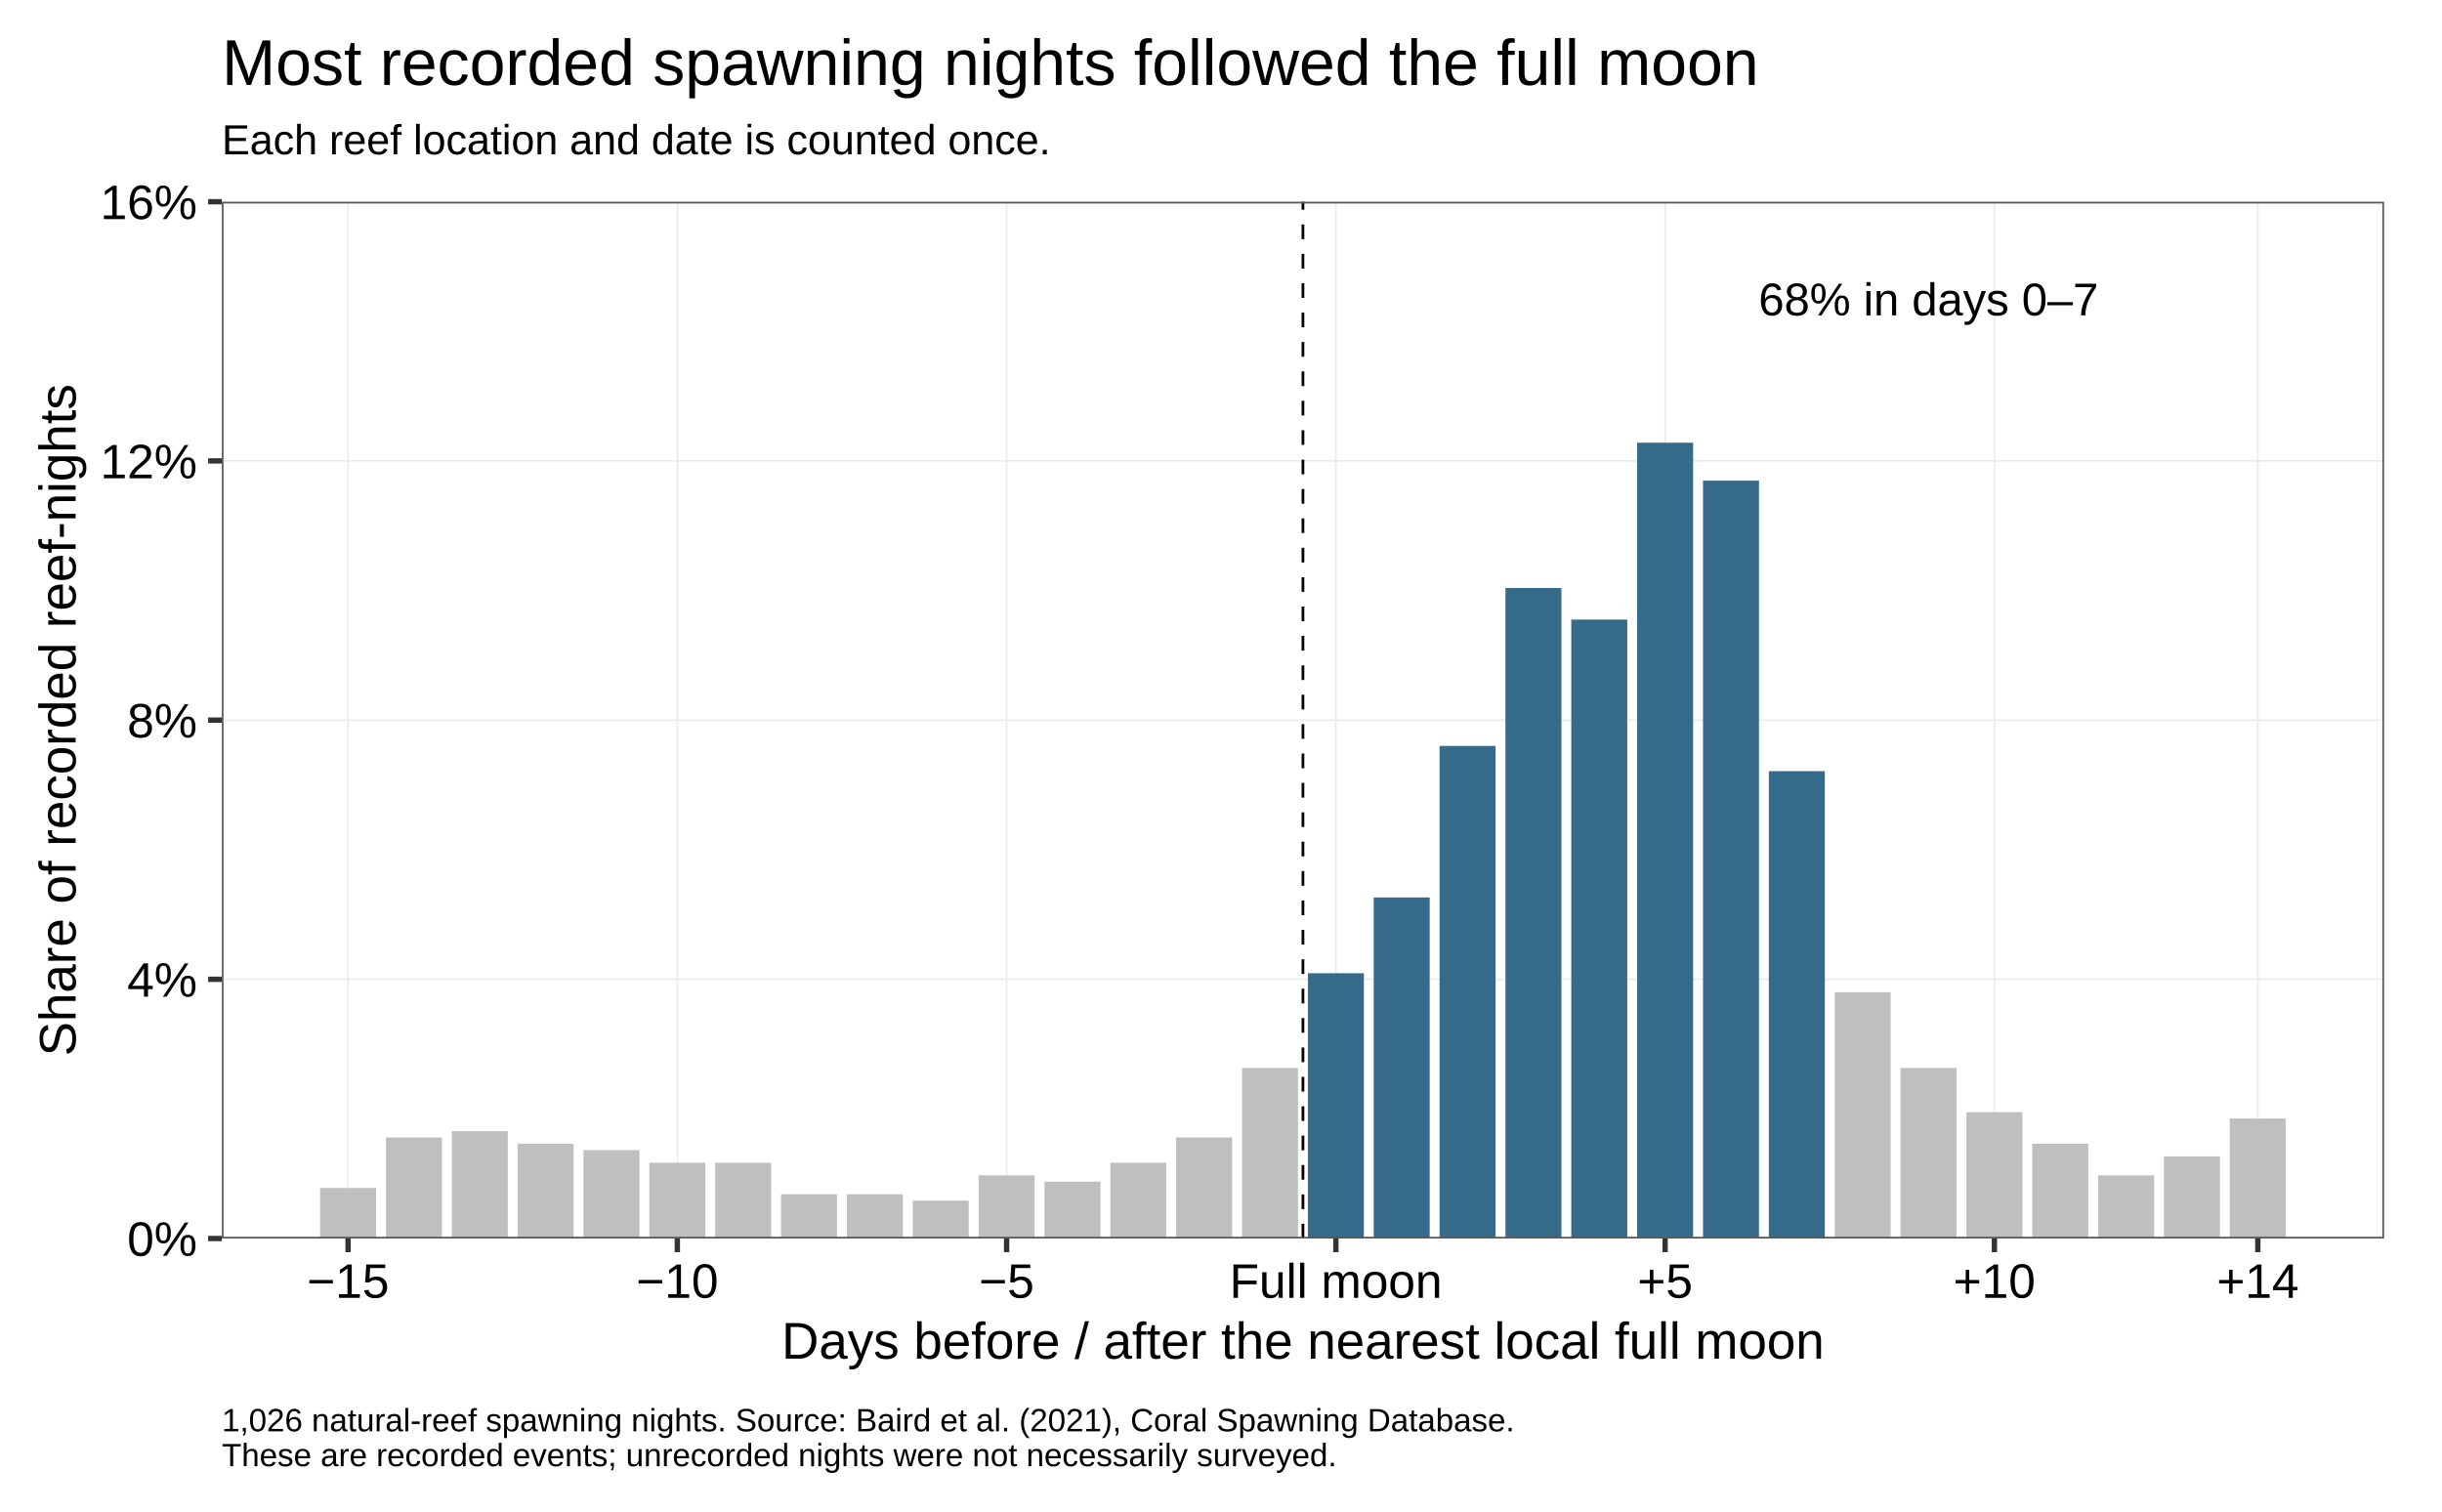
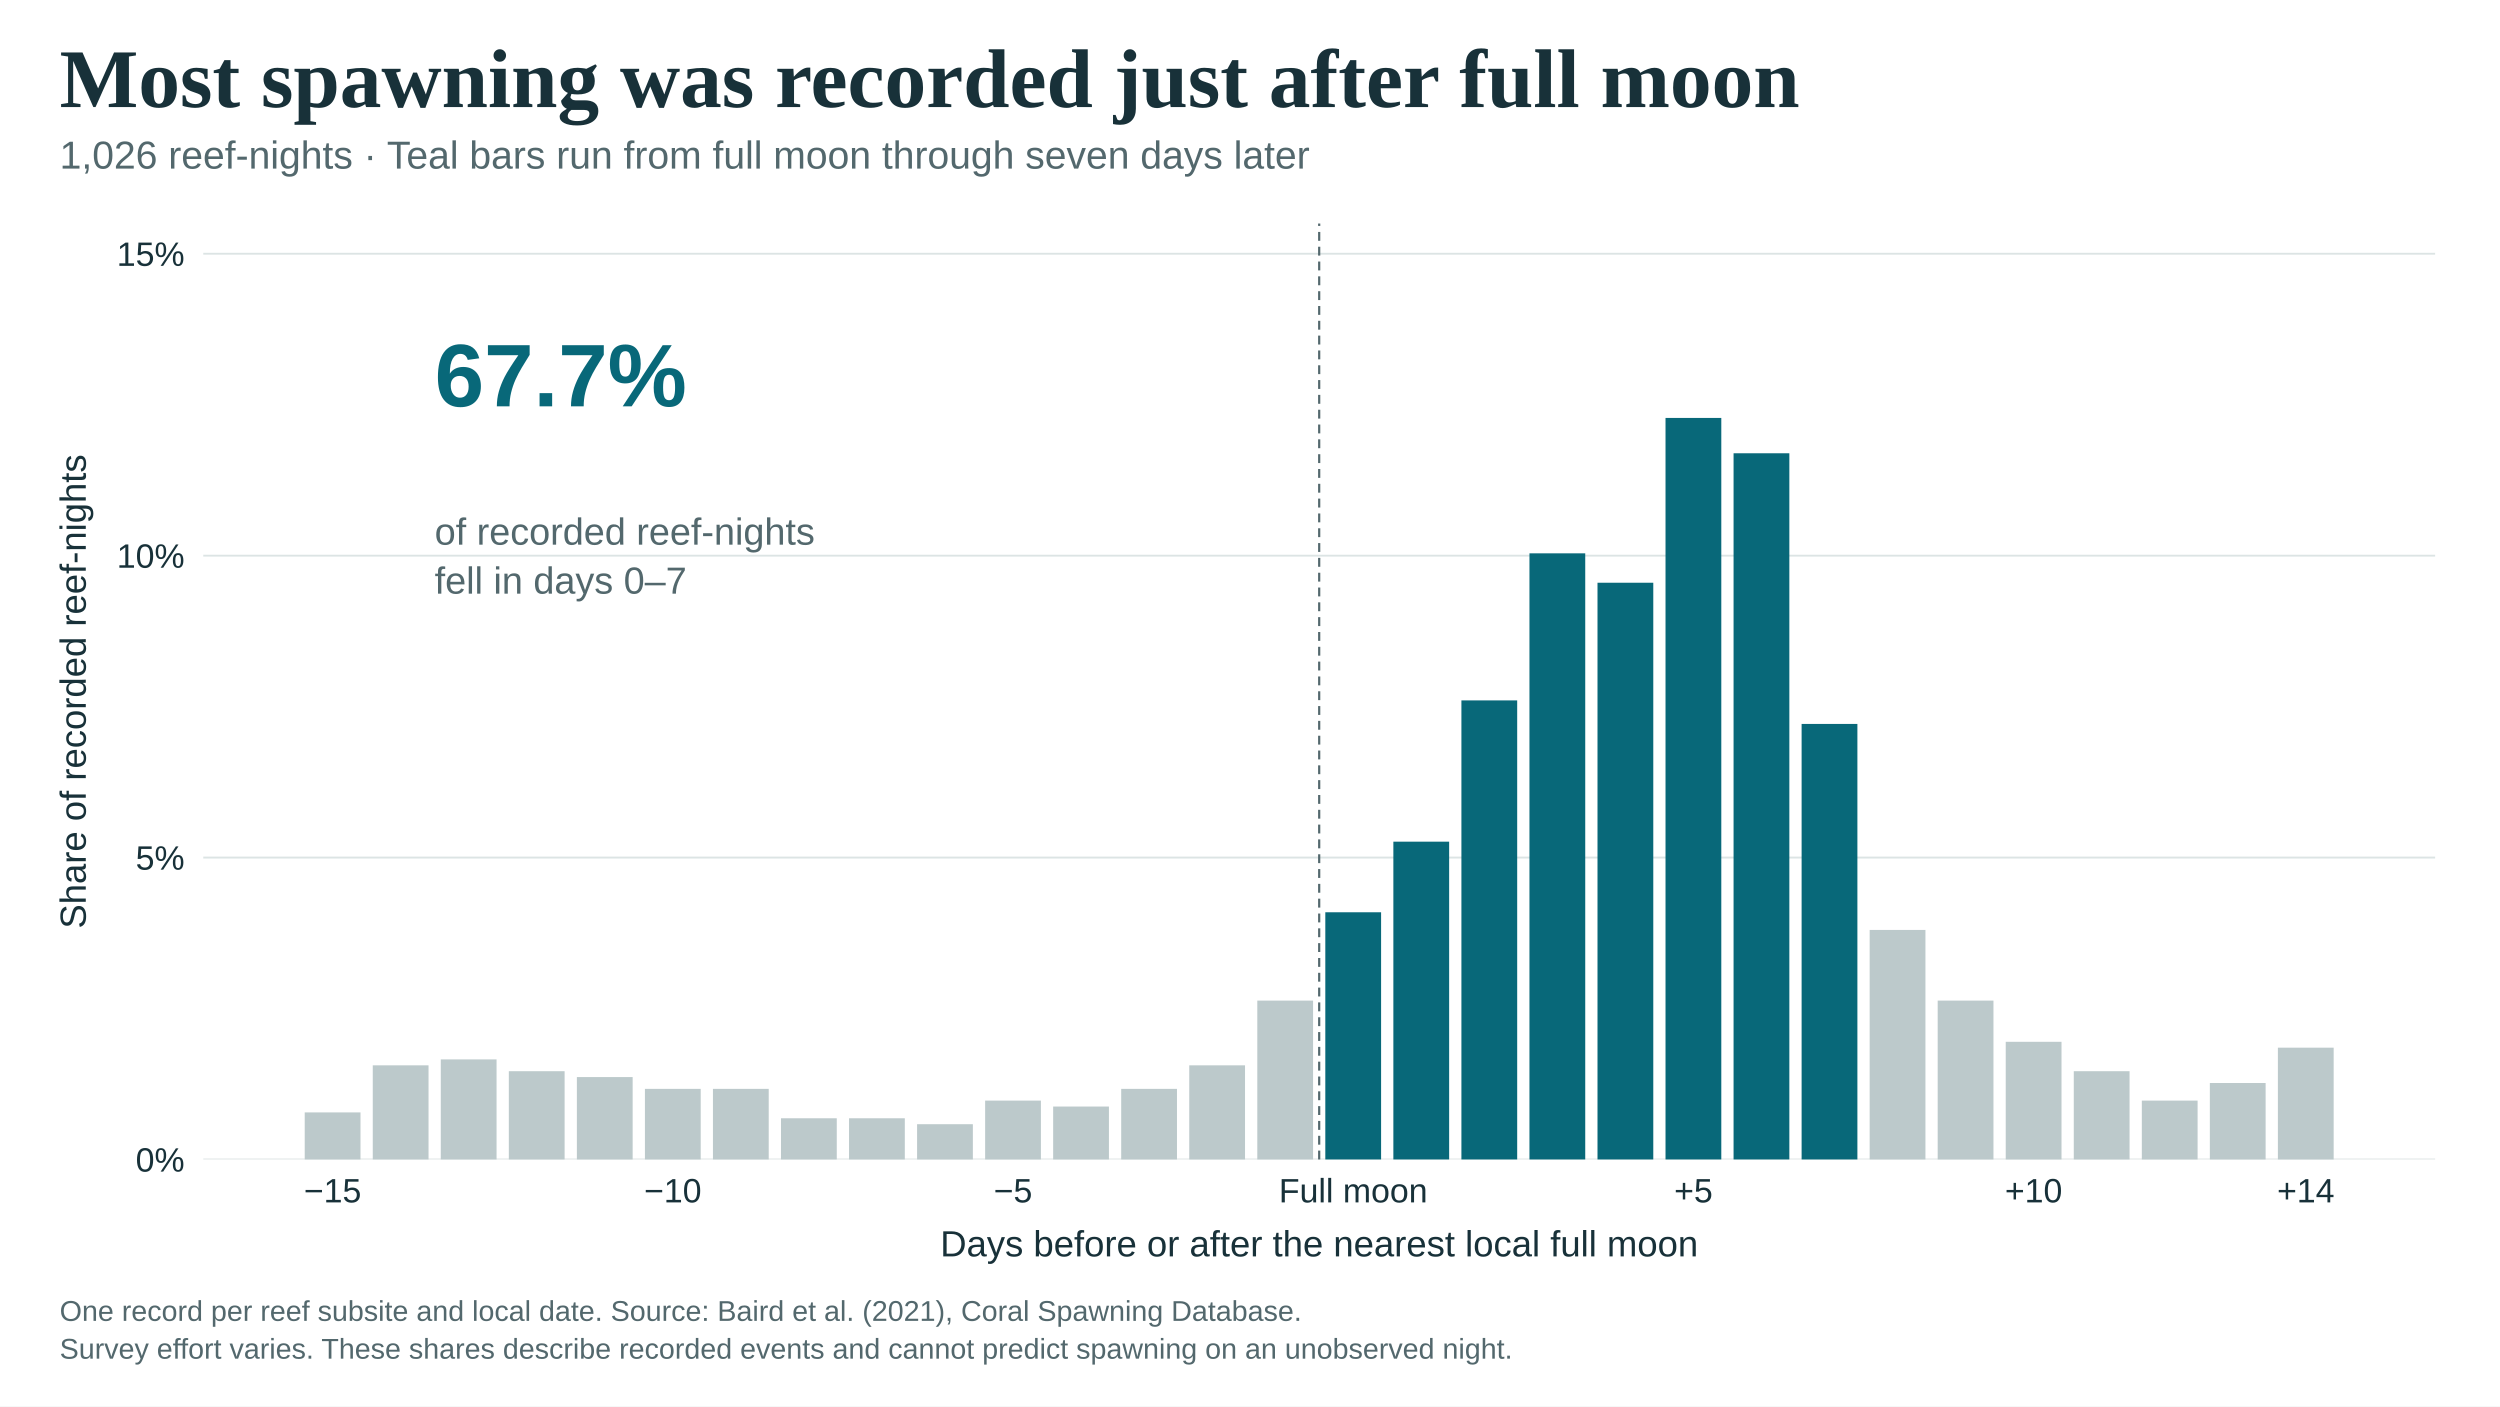
- <svg xmlns="http://www.w3.org/2000/svg" width="756.00pt" height="468.00pt" viewBox="0 0 756.00 468.00">
+ <svg xmlns="http://www.w3.org/2000/svg" width="960.00pt" height="540.00pt" viewBox="0 0 960.00 540.00">
  <g class="svglite">
    <defs>
      <style type="text/css">
    .svglite line, .svglite polyline, .svglite polygon, .svglite path, .svglite rect, .svglite circle {
      fill: none;
      stroke: #000000;
      stroke-linecap: round;
      stroke-linejoin: round;
      stroke-miterlimit: 10.00;
    }
    .svglite text {
      white-space: pre;
    }
    .svglite g.glyphgroup path {
      fill: inherit;
      stroke: none;
    }
  </style>
    </defs>
    <rect width="100%" height="100%" style="stroke: none; fill: #FFFFFF;" />
    <defs>
-       <clipPath id="cpMC4wMHw3NTYuMDB8MC4wMHw0NjguMDA=">
-         <rect x="0.00" y="0.00" width="756.00" height="468.00" />
+       <clipPath id="cpMC4wMHw5NjAuMDB8MC4wMHw1NDAuMDA=">
+         <rect x="0.00" y="0.00" width="960.00" height="540.00" />
      </clipPath>
    </defs>
-     <g clip-path="url(#cpMC4wMHw3NTYuMDB8MC4wMHw0NjguMDA=)">
-       <rect x="0" y="-0" width="756.00" height="468.00" style="stroke-width: 1.65; stroke: #FFFFFF; fill: #FFFFFF;" />
+     <g clip-path="url(#cpMC4wMHw5NjAuMDB8MC4wMHw1NDAuMDA=)">
+       <rect x="0" y="-0" width="960.00" height="540.00" style="stroke-width: 1.55; stroke: none; fill: #FFFFFF;" />
    </g>
    <defs>
-       <clipPath id="cpNjguNjd8NzM4LjA3fDYyLjQ2fDM4My40NA==">
-         <rect x="68.67" y="62.46" width="669.40" height="320.98" />
+       <clipPath id="cpNzguMDV8OTM1LjA5fDg1Ljg0fDQ0NS4yNA==">
+         <rect x="78.05" y="85.84" width="857.04" height="359.40" />
      </clipPath>
    </defs>
-     <g clip-path="url(#cpNjguNjd8NzM4LjA3fDYyLjQ2fDM4My40NA==)">
-       <rect x="68.67" y="62.46" width="669.40" height="320.98" style="stroke-width: 1.65; stroke: none; fill: #FFFFFF;" />
-       <polyline points="68.67,383.44 738.07,383.44 " style="stroke-width: 0.53; stroke: #EBEBEB; stroke-linecap: butt;" />
-       <polyline points="68.67,303.19 738.07,303.19 " style="stroke-width: 0.53; stroke: #EBEBEB; stroke-linecap: butt;" />
-       <polyline points="68.67,222.95 738.07,222.95 " style="stroke-width: 0.53; stroke: #EBEBEB; stroke-linecap: butt;" />
-       <polyline points="68.67,142.70 738.07,142.70 " style="stroke-width: 0.53; stroke: #EBEBEB; stroke-linecap: butt;" />
-       <polyline points="68.67,62.46 738.07,62.46 " style="stroke-width: 0.53; stroke: #EBEBEB; stroke-linecap: butt;" />
-       <polyline points="107.76,383.44 107.76,62.46 " style="stroke-width: 0.53; stroke: #EBEBEB; stroke-linecap: butt;" />
-       <polyline points="209.69,383.44 209.69,62.46 " style="stroke-width: 0.53; stroke: #EBEBEB; stroke-linecap: butt;" />
-       <polyline points="311.63,383.44 311.63,62.46 " style="stroke-width: 0.53; stroke: #EBEBEB; stroke-linecap: butt;" />
-       <polyline points="413.56,383.44 413.56,62.46 " style="stroke-width: 0.53; stroke: #EBEBEB; stroke-linecap: butt;" />
-       <polyline points="515.49,383.44 515.49,62.46 " style="stroke-width: 0.53; stroke: #EBEBEB; stroke-linecap: butt;" />
-       <polyline points="617.43,383.44 617.43,62.46 " style="stroke-width: 0.53; stroke: #EBEBEB; stroke-linecap: butt;" />
-       <polyline points="698.98,383.44 698.98,62.46 " style="stroke-width: 0.53; stroke: #EBEBEB; stroke-linecap: butt;" />
-       <rect x="99.09" y="367.80" width="17.33" height="15.64" style="stroke-width: 1.65; stroke: none; stroke-linecap: butt; stroke-linejoin: miter; fill: #BFBFBF;" />
-       <rect x="119.48" y="352.16" width="17.33" height="31.28" style="stroke-width: 1.65; stroke: none; stroke-linecap: butt; stroke-linejoin: miter; fill: #BFBFBF;" />
-       <rect x="139.87" y="350.20" width="17.33" height="33.24" style="stroke-width: 1.65; stroke: none; stroke-linecap: butt; stroke-linejoin: miter; fill: #BFBFBF;" />
-       <rect x="160.25" y="354.11" width="17.33" height="29.33" style="stroke-width: 1.65; stroke: none; stroke-linecap: butt; stroke-linejoin: miter; fill: #BFBFBF;" />
-       <rect x="180.64" y="356.07" width="17.33" height="27.37" style="stroke-width: 1.65; stroke: none; stroke-linecap: butt; stroke-linejoin: miter; fill: #BFBFBF;" />
-       <rect x="201.03" y="359.98" width="17.33" height="23.46" style="stroke-width: 1.65; stroke: none; stroke-linecap: butt; stroke-linejoin: miter; fill: #BFBFBF;" />
-       <rect x="221.41" y="359.98" width="17.33" height="23.46" style="stroke-width: 1.65; stroke: none; stroke-linecap: butt; stroke-linejoin: miter; fill: #BFBFBF;" />
-       <rect x="241.80" y="369.75" width="17.33" height="13.69" style="stroke-width: 1.65; stroke: none; stroke-linecap: butt; stroke-linejoin: miter; fill: #BFBFBF;" />
-       <rect x="262.19" y="369.75" width="17.33" height="13.69" style="stroke-width: 1.65; stroke: none; stroke-linecap: butt; stroke-linejoin: miter; fill: #BFBFBF;" />
-       <rect x="282.58" y="371.71" width="17.33" height="11.73" style="stroke-width: 1.65; stroke: none; stroke-linecap: butt; stroke-linejoin: miter; fill: #BFBFBF;" />
-       <rect x="302.96" y="363.89" width="17.33" height="19.55" style="stroke-width: 1.65; stroke: none; stroke-linecap: butt; stroke-linejoin: miter; fill: #BFBFBF;" />
-       <rect x="323.35" y="365.84" width="17.33" height="17.60" style="stroke-width: 1.65; stroke: none; stroke-linecap: butt; stroke-linejoin: miter; fill: #BFBFBF;" />
-       <rect x="343.74" y="359.98" width="17.33" height="23.46" style="stroke-width: 1.65; stroke: none; stroke-linecap: butt; stroke-linejoin: miter; fill: #BFBFBF;" />
-       <rect x="364.12" y="352.16" width="17.33" height="31.28" style="stroke-width: 1.65; stroke: none; stroke-linecap: butt; stroke-linejoin: miter; fill: #BFBFBF;" />
-       <rect x="384.51" y="330.65" width="17.33" height="52.79" style="stroke-width: 1.65; stroke: none; stroke-linecap: butt; stroke-linejoin: miter; fill: #BFBFBF;" />
-       <rect x="404.90" y="301.32" width="17.33" height="82.12" style="stroke-width: 1.65; stroke: none; stroke-linecap: butt; stroke-linejoin: miter; fill: #356A8A;" />
-       <rect x="425.28" y="277.85" width="17.33" height="105.59" style="stroke-width: 1.65; stroke: none; stroke-linecap: butt; stroke-linejoin: miter; fill: #356A8A;" />
-       <rect x="445.67" y="230.93" width="17.33" height="152.51" style="stroke-width: 1.65; stroke: none; stroke-linecap: butt; stroke-linejoin: miter; fill: #356A8A;" />
-       <rect x="466.06" y="182.04" width="17.33" height="201.40" style="stroke-width: 1.65; stroke: none; stroke-linecap: butt; stroke-linejoin: miter; fill: #356A8A;" />
-       <rect x="486.44" y="191.82" width="17.33" height="191.62" style="stroke-width: 1.65; stroke: none; stroke-linecap: butt; stroke-linejoin: miter; fill: #356A8A;" />
-       <rect x="506.83" y="137.07" width="17.33" height="246.37" style="stroke-width: 1.65; stroke: none; stroke-linecap: butt; stroke-linejoin: miter; fill: #356A8A;" />
-       <rect x="527.22" y="148.80" width="17.33" height="234.64" style="stroke-width: 1.65; stroke: none; stroke-linecap: butt; stroke-linejoin: miter; fill: #356A8A;" />
-       <rect x="547.60" y="238.75" width="17.33" height="144.69" style="stroke-width: 1.65; stroke: none; stroke-linecap: butt; stroke-linejoin: miter; fill: #356A8A;" />
-       <rect x="567.99" y="307.18" width="17.33" height="76.26" style="stroke-width: 1.65; stroke: none; stroke-linecap: butt; stroke-linejoin: miter; fill: #BFBFBF;" />
-       <rect x="588.38" y="330.65" width="17.33" height="52.79" style="stroke-width: 1.65; stroke: none; stroke-linecap: butt; stroke-linejoin: miter; fill: #BFBFBF;" />
-       <rect x="608.76" y="344.33" width="17.33" height="39.11" style="stroke-width: 1.65; stroke: none; stroke-linecap: butt; stroke-linejoin: miter; fill: #BFBFBF;" />
-       <rect x="629.15" y="354.11" width="17.33" height="29.33" style="stroke-width: 1.65; stroke: none; stroke-linecap: butt; stroke-linejoin: miter; fill: #BFBFBF;" />
-       <rect x="649.54" y="363.89" width="17.33" height="19.55" style="stroke-width: 1.65; stroke: none; stroke-linecap: butt; stroke-linejoin: miter; fill: #BFBFBF;" />
-       <rect x="669.92" y="358.02" width="17.33" height="25.42" style="stroke-width: 1.65; stroke: none; stroke-linecap: butt; stroke-linejoin: miter; fill: #BFBFBF;" />
-       <rect x="690.31" y="346.29" width="17.33" height="37.15" style="stroke-width: 1.65; stroke: none; stroke-linecap: butt; stroke-linejoin: miter; fill: #BFBFBF;" />
-       <line x1="403.37" y1="383.44" x2="403.37" y2="62.46" style="stroke-width: 0.85; stroke-dasharray: 4.55,4.55; stroke-linecap: butt;" />
-       <text x="597.04" y="97.64" text-anchor="middle" style="font-size: 14.23px; font-family: &quot;Arial&quot;;" textLength="105.12px" lengthAdjust="spacingAndGlyphs">68% in days 0–7</text>
-       <rect x="68.67" y="62.46" width="669.40" height="320.98" style="stroke-width: 1.07; stroke: #595959;" />
+     <g clip-path="url(#cpNzguMDV8OTM1LjA5fDg1Ljg0fDQ0NS4yNA==)">
+       <polyline points="78.05,445.24 935.09,445.24 " style="stroke-width: 0.73; stroke: #DCE4E4; stroke-linecap: butt;" />
+       <polyline points="78.05,329.31 935.09,329.31 " style="stroke-width: 0.73; stroke: #DCE4E4; stroke-linecap: butt;" />
+       <polyline points="78.05,213.37 935.09,213.37 " style="stroke-width: 0.73; stroke: #DCE4E4; stroke-linecap: butt;" />
+       <polyline points="78.05,97.43 935.09,97.43 " style="stroke-width: 0.73; stroke: #DCE4E4; stroke-linecap: butt;" />
+       <rect x="117.01" y="427.16" width="21.42" height="18.08" style="stroke-width: 1.55; stroke: none; stroke-linecap: butt; stroke-linejoin: miter; fill: #BCC9CB;" />
+       <rect x="143.14" y="409.08" width="21.42" height="36.16" style="stroke-width: 1.55; stroke: none; stroke-linecap: butt; stroke-linejoin: miter; fill: #BCC9CB;" />
+       <rect x="169.26" y="406.82" width="21.42" height="38.42" style="stroke-width: 1.55; stroke: none; stroke-linecap: butt; stroke-linejoin: miter; fill: #BCC9CB;" />
+       <rect x="195.39" y="411.34" width="21.42" height="33.90" style="stroke-width: 1.55; stroke: none; stroke-linecap: butt; stroke-linejoin: miter; fill: #BCC9CB;" />
+       <rect x="221.52" y="413.60" width="21.42" height="31.64" style="stroke-width: 1.55; stroke: none; stroke-linecap: butt; stroke-linejoin: miter; fill: #BCC9CB;" />
+       <rect x="247.65" y="418.12" width="21.42" height="27.12" style="stroke-width: 1.55; stroke: none; stroke-linecap: butt; stroke-linejoin: miter; fill: #BCC9CB;" />
+       <rect x="273.77" y="418.12" width="21.42" height="27.12" style="stroke-width: 1.55; stroke: none; stroke-linecap: butt; stroke-linejoin: miter; fill: #BCC9CB;" />
+       <rect x="299.90" y="429.42" width="21.42" height="15.82" style="stroke-width: 1.55; stroke: none; stroke-linecap: butt; stroke-linejoin: miter; fill: #BCC9CB;" />
+       <rect x="326.03" y="429.42" width="21.42" height="15.82" style="stroke-width: 1.55; stroke: none; stroke-linecap: butt; stroke-linejoin: miter; fill: #BCC9CB;" />
+       <rect x="352.16" y="431.68" width="21.42" height="13.56" style="stroke-width: 1.55; stroke: none; stroke-linecap: butt; stroke-linejoin: miter; fill: #BCC9CB;" />
+       <rect x="378.29" y="422.64" width="21.42" height="22.60" style="stroke-width: 1.55; stroke: none; stroke-linecap: butt; stroke-linejoin: miter; fill: #BCC9CB;" />
+       <rect x="404.41" y="424.90" width="21.42" height="20.34" style="stroke-width: 1.55; stroke: none; stroke-linecap: butt; stroke-linejoin: miter; fill: #BCC9CB;" />
+       <rect x="430.54" y="418.12" width="21.42" height="27.12" style="stroke-width: 1.55; stroke: none; stroke-linecap: butt; stroke-linejoin: miter; fill: #BCC9CB;" />
+       <rect x="456.67" y="409.08" width="21.42" height="36.16" style="stroke-width: 1.55; stroke: none; stroke-linecap: butt; stroke-linejoin: miter; fill: #BCC9CB;" />
+       <rect x="482.80" y="384.22" width="21.42" height="61.02" style="stroke-width: 1.55; stroke: none; stroke-linecap: butt; stroke-linejoin: miter; fill: #BCC9CB;" />
+       <rect x="508.92" y="350.32" width="21.42" height="94.92" style="stroke-width: 1.55; stroke: none; stroke-linecap: butt; stroke-linejoin: miter; fill: #086879;" />
+       <rect x="535.05" y="323.20" width="21.42" height="122.04" style="stroke-width: 1.55; stroke: none; stroke-linecap: butt; stroke-linejoin: miter; fill: #086879;" />
+       <rect x="561.18" y="268.96" width="21.42" height="176.28" style="stroke-width: 1.55; stroke: none; stroke-linecap: butt; stroke-linejoin: miter; fill: #086879;" />
+       <rect x="587.31" y="212.47" width="21.42" height="232.78" style="stroke-width: 1.55; stroke: none; stroke-linecap: butt; stroke-linejoin: miter; fill: #086879;" />
+       <rect x="613.44" y="223.77" width="21.42" height="221.48" style="stroke-width: 1.55; stroke: none; stroke-linecap: butt; stroke-linejoin: miter; fill: #086879;" />
+       <rect x="639.56" y="160.49" width="21.42" height="284.75" style="stroke-width: 1.55; stroke: none; stroke-linecap: butt; stroke-linejoin: miter; fill: #086879;" />
+       <rect x="665.69" y="174.05" width="21.42" height="271.19" style="stroke-width: 1.55; stroke: none; stroke-linecap: butt; stroke-linejoin: miter; fill: #086879;" />
+       <rect x="691.82" y="278.00" width="21.42" height="167.24" style="stroke-width: 1.55; stroke: none; stroke-linecap: butt; stroke-linejoin: miter; fill: #086879;" />
+       <rect x="717.95" y="357.10" width="21.42" height="88.14" style="stroke-width: 1.55; stroke: none; stroke-linecap: butt; stroke-linejoin: miter; fill: #BCC9CB;" />
+       <rect x="744.07" y="384.22" width="21.42" height="61.02" style="stroke-width: 1.55; stroke: none; stroke-linecap: butt; stroke-linejoin: miter; fill: #BCC9CB;" />
+       <rect x="770.20" y="400.04" width="21.42" height="45.20" style="stroke-width: 1.55; stroke: none; stroke-linecap: butt; stroke-linejoin: miter; fill: #BCC9CB;" />
+       <rect x="796.33" y="411.34" width="21.42" height="33.90" style="stroke-width: 1.55; stroke: none; stroke-linecap: butt; stroke-linejoin: miter; fill: #BCC9CB;" />
+       <rect x="822.46" y="422.64" width="21.42" height="22.60" style="stroke-width: 1.55; stroke: none; stroke-linecap: butt; stroke-linejoin: miter; fill: #BCC9CB;" />
+       <rect x="848.58" y="415.86" width="21.42" height="29.38" style="stroke-width: 1.55; stroke: none; stroke-linecap: butt; stroke-linejoin: miter; fill: #BCC9CB;" />
+       <rect x="874.71" y="402.30" width="21.42" height="42.94" style="stroke-width: 1.55; stroke: none; stroke-linecap: butt; stroke-linejoin: miter; fill: #BCC9CB;" />
+       <line x1="506.57" y1="445.24" x2="506.57" y2="85.84" style="stroke-width: 0.85; stroke: #53686D; stroke-dasharray: 3.41,2.28; stroke-linecap: butt;" />
+       <text x="166.91" y="156.03" style="font-size: 34.14px; font-weight: bold;fill: #086879; font-family: &quot;Arial&quot;;" textLength="96.80px" lengthAdjust="spacingAndGlyphs">67.7%</text>
+       <text x="166.91" y="209.16" style="font-size: 14.51px;fill: #53686D; font-family: &quot;Arial&quot;;" textLength="145.88px" lengthAdjust="spacingAndGlyphs">of recorded reef-nights</text>
+       <text x="166.91" y="227.96" style="font-size: 14.51px;fill: #53686D; font-family: &quot;Arial&quot;;" textLength="96.72px" lengthAdjust="spacingAndGlyphs">fell in days 0–7</text>
    </g>
-     <g clip-path="url(#cpMC4wMHw3NTYuMDB8MC4wMHw0NjguMDA=)">
-       <text x="61.05" y="388.81" text-anchor="end" style="font-size: 15.00px; font-family: &quot;Arial&quot;;" textLength="21.69px" lengthAdjust="spacingAndGlyphs">0%</text>
-       <text x="61.05" y="308.57" text-anchor="end" style="font-size: 15.00px; font-family: &quot;Arial&quot;;" textLength="21.69px" lengthAdjust="spacingAndGlyphs">4%</text>
-       <text x="61.05" y="228.32" text-anchor="end" style="font-size: 15.00px; font-family: &quot;Arial&quot;;" textLength="21.69px" lengthAdjust="spacingAndGlyphs">8%</text>
-       <text x="61.05" y="148.08" text-anchor="end" style="font-size: 15.00px; font-family: &quot;Arial&quot;;" textLength="30.03px" lengthAdjust="spacingAndGlyphs">12%</text>
-       <text x="61.05" y="67.83" text-anchor="end" style="font-size: 15.00px; font-family: &quot;Arial&quot;;" textLength="30.03px" lengthAdjust="spacingAndGlyphs">16%</text>
-       <polyline points="64.43,383.44 68.67,383.44 " style="stroke-width: 1.65; stroke: #333333; stroke-linecap: butt;" />
-       <polyline points="64.43,303.19 68.67,303.19 " style="stroke-width: 1.65; stroke: #333333; stroke-linecap: butt;" />
-       <polyline points="64.43,222.95 68.67,222.95 " style="stroke-width: 1.65; stroke: #333333; stroke-linecap: butt;" />
-       <polyline points="64.43,142.70 68.67,142.70 " style="stroke-width: 1.65; stroke: #333333; stroke-linecap: butt;" />
-       <polyline points="64.43,62.46 68.67,62.46 " style="stroke-width: 1.65; stroke: #333333; stroke-linecap: butt;" />
-       <polyline points="107.76,387.67 107.76,383.44 " style="stroke-width: 1.65; stroke: #333333; stroke-linecap: butt;" />
-       <polyline points="209.69,387.67 209.69,383.44 " style="stroke-width: 1.65; stroke: #333333; stroke-linecap: butt;" />
-       <polyline points="311.63,387.67 311.63,383.44 " style="stroke-width: 1.65; stroke: #333333; stroke-linecap: butt;" />
-       <polyline points="413.56,387.67 413.56,383.44 " style="stroke-width: 1.65; stroke: #333333; stroke-linecap: butt;" />
-       <polyline points="515.49,387.67 515.49,383.44 " style="stroke-width: 1.65; stroke: #333333; stroke-linecap: butt;" />
-       <polyline points="617.43,387.67 617.43,383.44 " style="stroke-width: 1.65; stroke: #333333; stroke-linecap: butt;" />
-       <polyline points="698.98,387.67 698.98,383.44 " style="stroke-width: 1.65; stroke: #333333; stroke-linecap: butt;" />
-       <text x="107.76" y="401.80" text-anchor="middle" style="font-size: 15.00px; font-family: &quot;Arial&quot;;" textLength="25.45px" lengthAdjust="spacingAndGlyphs">−15</text>
-       <text x="209.69" y="401.80" text-anchor="middle" style="font-size: 15.00px; font-family: &quot;Arial&quot;;" textLength="25.45px" lengthAdjust="spacingAndGlyphs">−10</text>
-       <text x="311.63" y="401.80" text-anchor="middle" style="font-size: 15.00px; font-family: &quot;Arial&quot;;" textLength="17.11px" lengthAdjust="spacingAndGlyphs">−5</text>
-       <text x="413.56" y="401.80" text-anchor="middle" style="font-size: 15.00px; font-family: &quot;Arial&quot;;" textLength="65.86px" lengthAdjust="spacingAndGlyphs">Full moon</text>
-       <text x="515.49" y="401.80" text-anchor="middle" style="font-size: 15.00px; font-family: &quot;Arial&quot;;" textLength="17.11px" lengthAdjust="spacingAndGlyphs">+5</text>
-       <text x="617.43" y="401.80" text-anchor="middle" style="font-size: 15.00px; font-family: &quot;Arial&quot;;" textLength="25.45px" lengthAdjust="spacingAndGlyphs">+10</text>
-       <text x="698.98" y="401.80" text-anchor="middle" style="font-size: 15.00px; font-family: &quot;Arial&quot;;" textLength="25.45px" lengthAdjust="spacingAndGlyphs">+14</text>
-       <text x="403.37" y="420.65" text-anchor="middle" style="font-size: 16.00px; font-family: &quot;Arial&quot;;" textLength="323.14px" lengthAdjust="spacingAndGlyphs">Days before / after the nearest local full moon</text>
-       <text transform="translate(23.41,222.95) rotate(-90)" text-anchor="middle" style="font-size: 16.00px; font-family: &quot;Arial&quot;;" textLength="208.28px" lengthAdjust="spacingAndGlyphs">Share of recorded reef-nights</text>
-       <text x="68.67" y="47.77" style="font-size: 13.00px; font-family: &quot;Arial&quot;;" textLength="256.64px" lengthAdjust="spacingAndGlyphs">Each reef location and date is counted once.</text>
-       <text x="68.67" y="26.28" style="font-size: 20.00px; font-family: &quot;Arial&quot;;" textLength="475.88px" lengthAdjust="spacingAndGlyphs">Most recorded spawning nights followed the full moon</text>
-       <text x="68.67" y="443.14" style="font-size: 10.00px; font-family: &quot;Arial&quot;;" textLength="400.30px" lengthAdjust="spacingAndGlyphs">1,026 natural-reef spawning nights. Source: Baird et al. (2021), Coral Spawning Database.</text>
-       <text x="68.67" y="453.94" style="font-size: 10.00px; font-family: &quot;Arial&quot;;" textLength="345.23px" lengthAdjust="spacingAndGlyphs">These are recorded events; unrecorded nights were not necessarily surveyed.</text>
+     <g clip-path="url(#cpMC4wMHw5NjAuMDB8MC4wMHw1NDAuMDA=)">
+       <text x="70.88" y="449.90" text-anchor="end" style="font-size: 13.00px;fill: #183139; font-family: &quot;Arial&quot;;" textLength="18.80px" lengthAdjust="spacingAndGlyphs">0%</text>
+       <text x="70.88" y="333.96" text-anchor="end" style="font-size: 13.00px;fill: #183139; font-family: &quot;Arial&quot;;" textLength="18.80px" lengthAdjust="spacingAndGlyphs">5%</text>
+       <text x="70.88" y="218.02" text-anchor="end" style="font-size: 13.00px;fill: #183139; font-family: &quot;Arial&quot;;" textLength="26.03px" lengthAdjust="spacingAndGlyphs">10%</text>
+       <text x="70.88" y="102.09" text-anchor="end" style="font-size: 13.00px;fill: #183139; font-family: &quot;Arial&quot;;" textLength="26.03px" lengthAdjust="spacingAndGlyphs">15%</text>
+       <text x="127.72" y="461.72" text-anchor="middle" style="font-size: 13.00px;fill: #183139; font-family: &quot;Arial&quot;;" textLength="22.06px" lengthAdjust="spacingAndGlyphs">−15</text>
+       <text x="258.36" y="461.72" text-anchor="middle" style="font-size: 13.00px;fill: #183139; font-family: &quot;Arial&quot;;" textLength="22.06px" lengthAdjust="spacingAndGlyphs">−10</text>
+       <text x="389.00" y="461.72" text-anchor="middle" style="font-size: 13.00px;fill: #183139; font-family: &quot;Arial&quot;;" textLength="14.83px" lengthAdjust="spacingAndGlyphs">−5</text>
+       <text x="519.64" y="461.72" text-anchor="middle" style="font-size: 13.00px;fill: #183139; font-family: &quot;Arial&quot;;" textLength="57.09px" lengthAdjust="spacingAndGlyphs">Full moon</text>
+       <text x="650.28" y="461.72" text-anchor="middle" style="font-size: 13.00px;fill: #183139; font-family: &quot;Arial&quot;;" textLength="14.83px" lengthAdjust="spacingAndGlyphs">+5</text>
+       <text x="780.91" y="461.72" text-anchor="middle" style="font-size: 13.00px;fill: #183139; font-family: &quot;Arial&quot;;" textLength="22.06px" lengthAdjust="spacingAndGlyphs">+10</text>
+       <text x="885.42" y="461.72" text-anchor="middle" style="font-size: 13.00px;fill: #183139; font-family: &quot;Arial&quot;;" textLength="22.06px" lengthAdjust="spacingAndGlyphs">+14</text>
+       <text x="506.57" y="482.45" text-anchor="middle" style="font-size: 14.00px;fill: #183139; font-family: &quot;Arial&quot;;" textLength="290.92px" lengthAdjust="spacingAndGlyphs">Days before or after the nearest local full moon</text>
+       <text transform="translate(32.94,265.54) rotate(-90)" text-anchor="middle" style="font-size: 14.00px;fill: #183139; font-family: &quot;Arial&quot;;" textLength="182.02px" lengthAdjust="spacingAndGlyphs">Share of recorded reef-nights</text>
+       <text x="22.91" y="64.75" style="font-size: 15.00px;fill: #53686D; font-family: &quot;Arial&quot;;" textLength="488.48px" lengthAdjust="spacingAndGlyphs">1,026 reef-nights  ·  Teal bars run from full moon through seven days later</text>
+       <text x="22.91" y="41.11" style="font-size: 32.00px; font-weight: bold;fill: #183139; font-family: &quot;Times New Roman&quot;;" textLength="668.14px" lengthAdjust="spacingAndGlyphs">Most spawning was recorded just after full moon</text>
+       <text x="22.91" y="507.22" style="font-size: 11.00px;fill: #53686D; font-family: &quot;Arial&quot;;" textLength="477.31px" lengthAdjust="spacingAndGlyphs">One record per reef subsite and local date. Source: Baird et al. (2021), Coral Spawning Database.</text>
+       <text x="22.91" y="521.74" style="font-size: 11.00px;fill: #53686D; font-family: &quot;Arial&quot;;" textLength="558.31px" lengthAdjust="spacingAndGlyphs">Survey effort varies. These shares describe recorded events and cannot predict spawning on an unobserved night.</text>
    </g>
  </g>
</svg>
